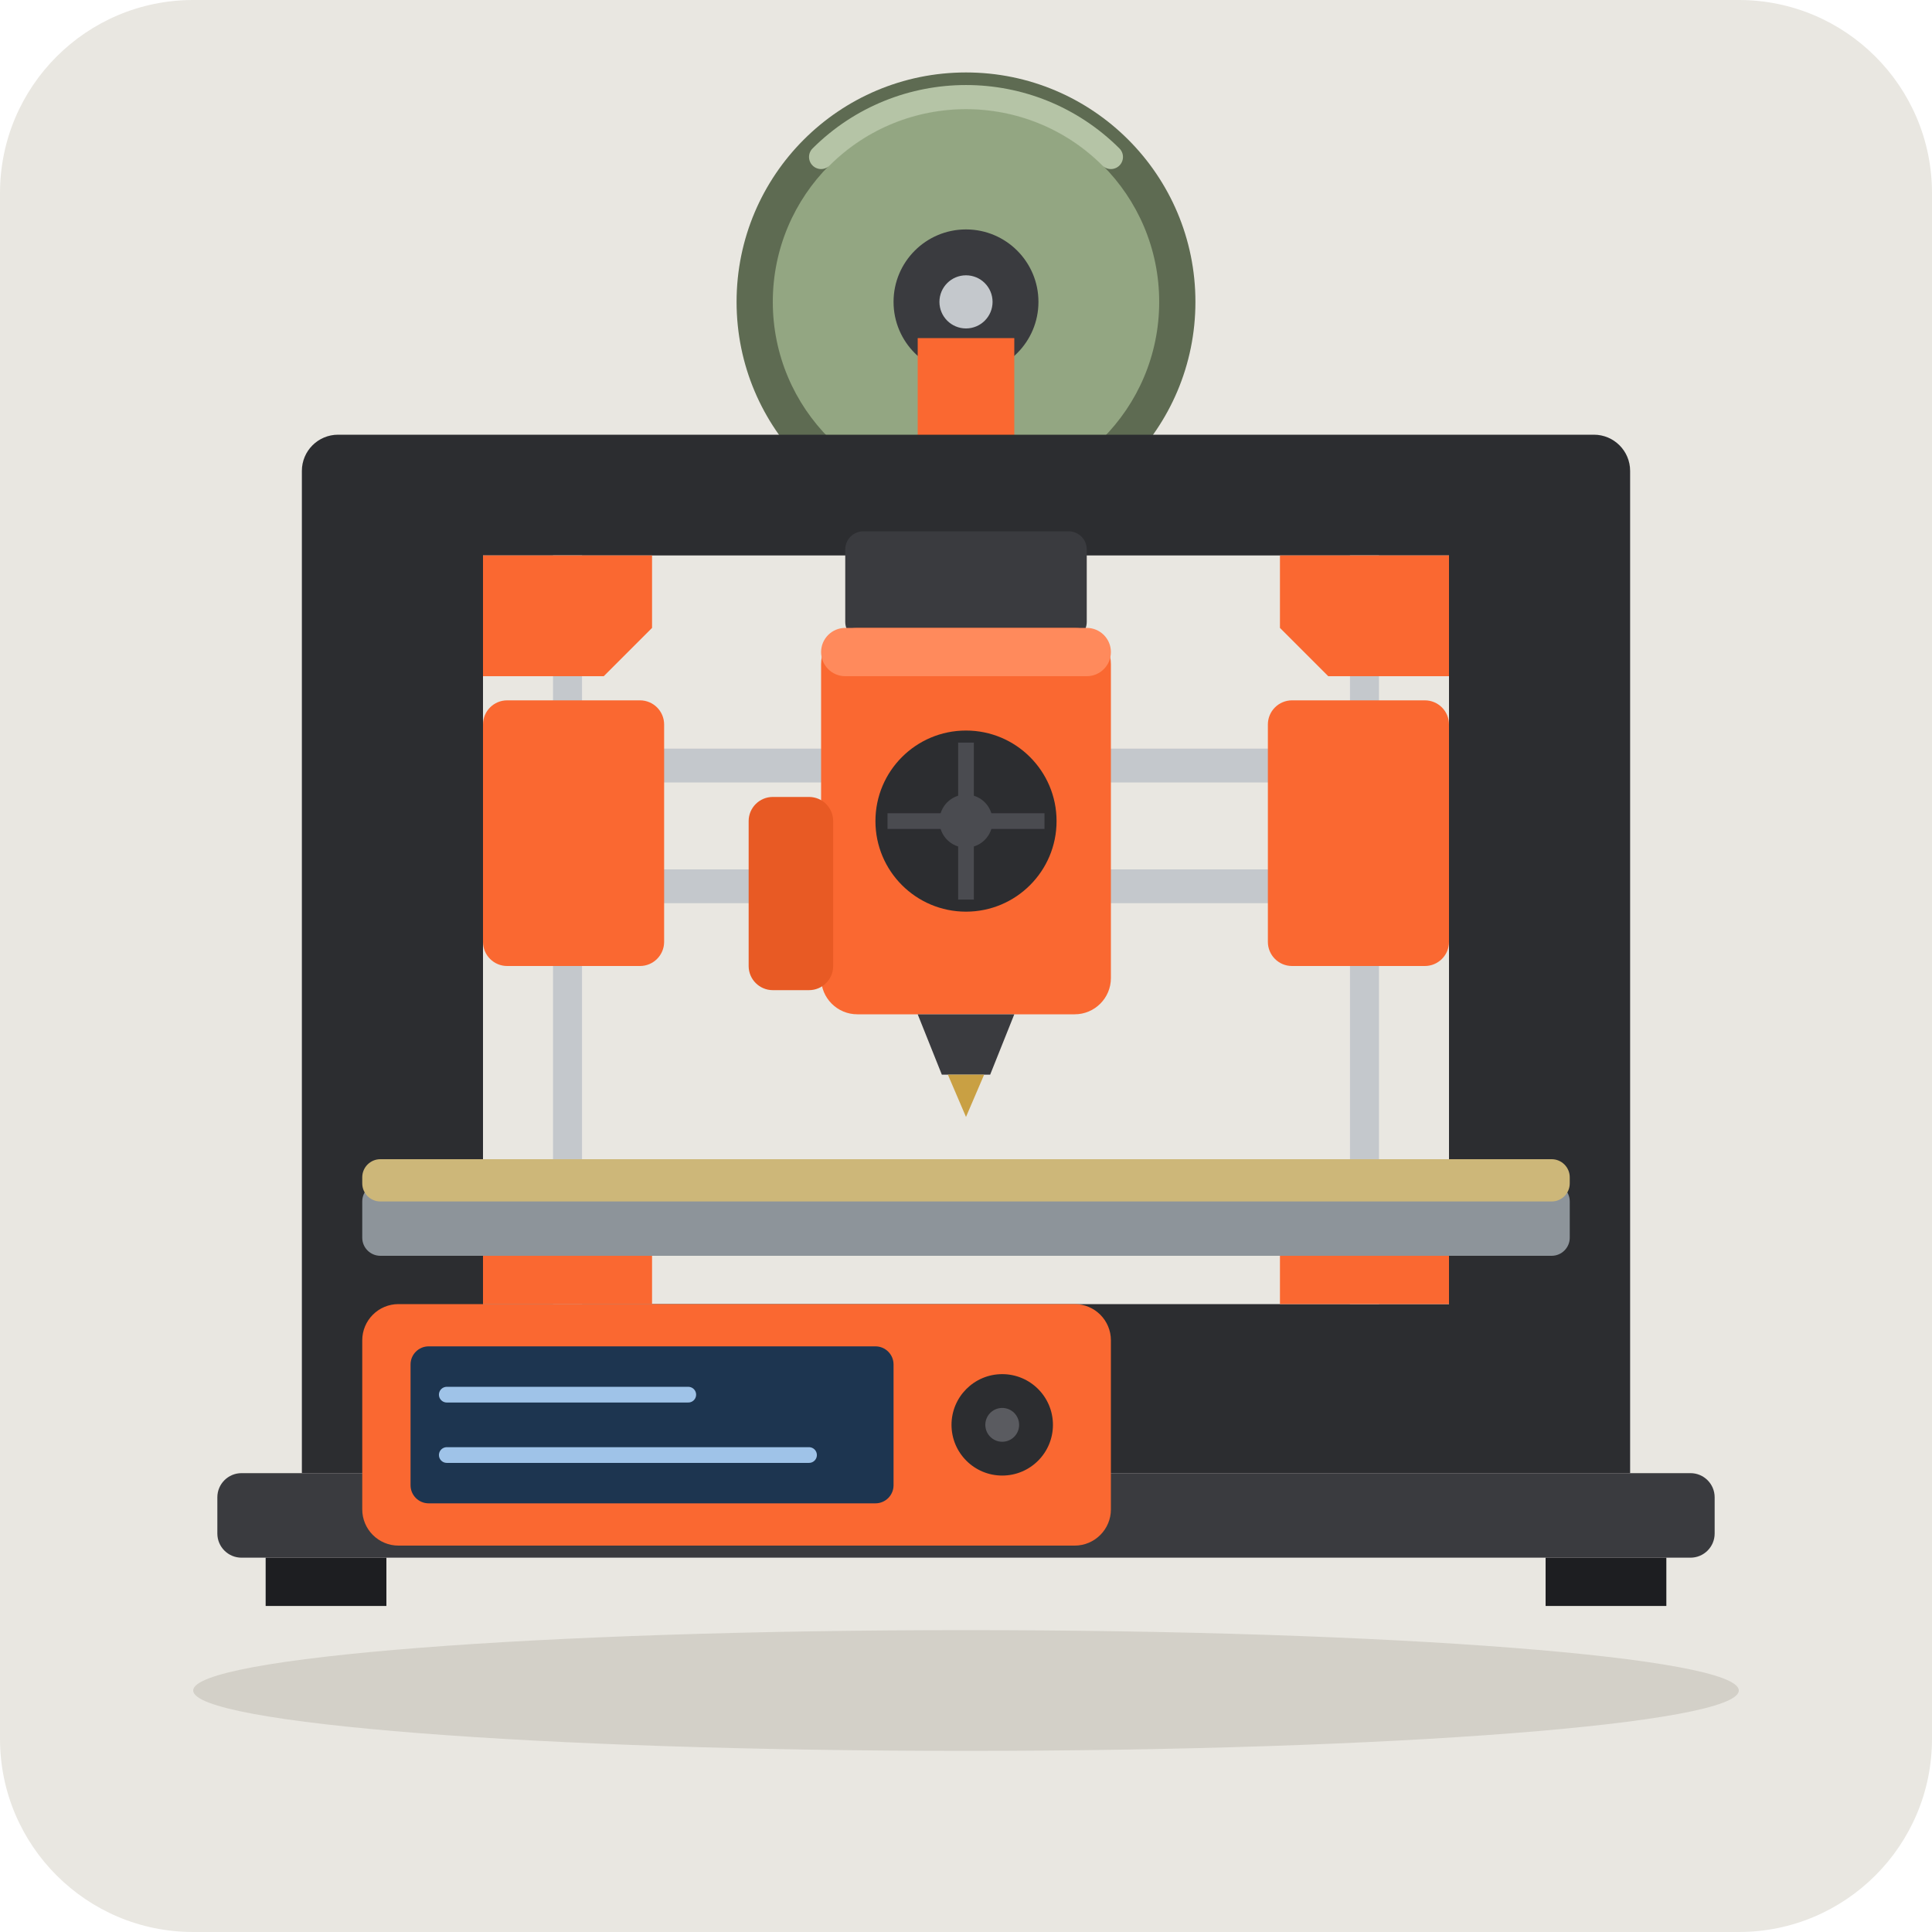
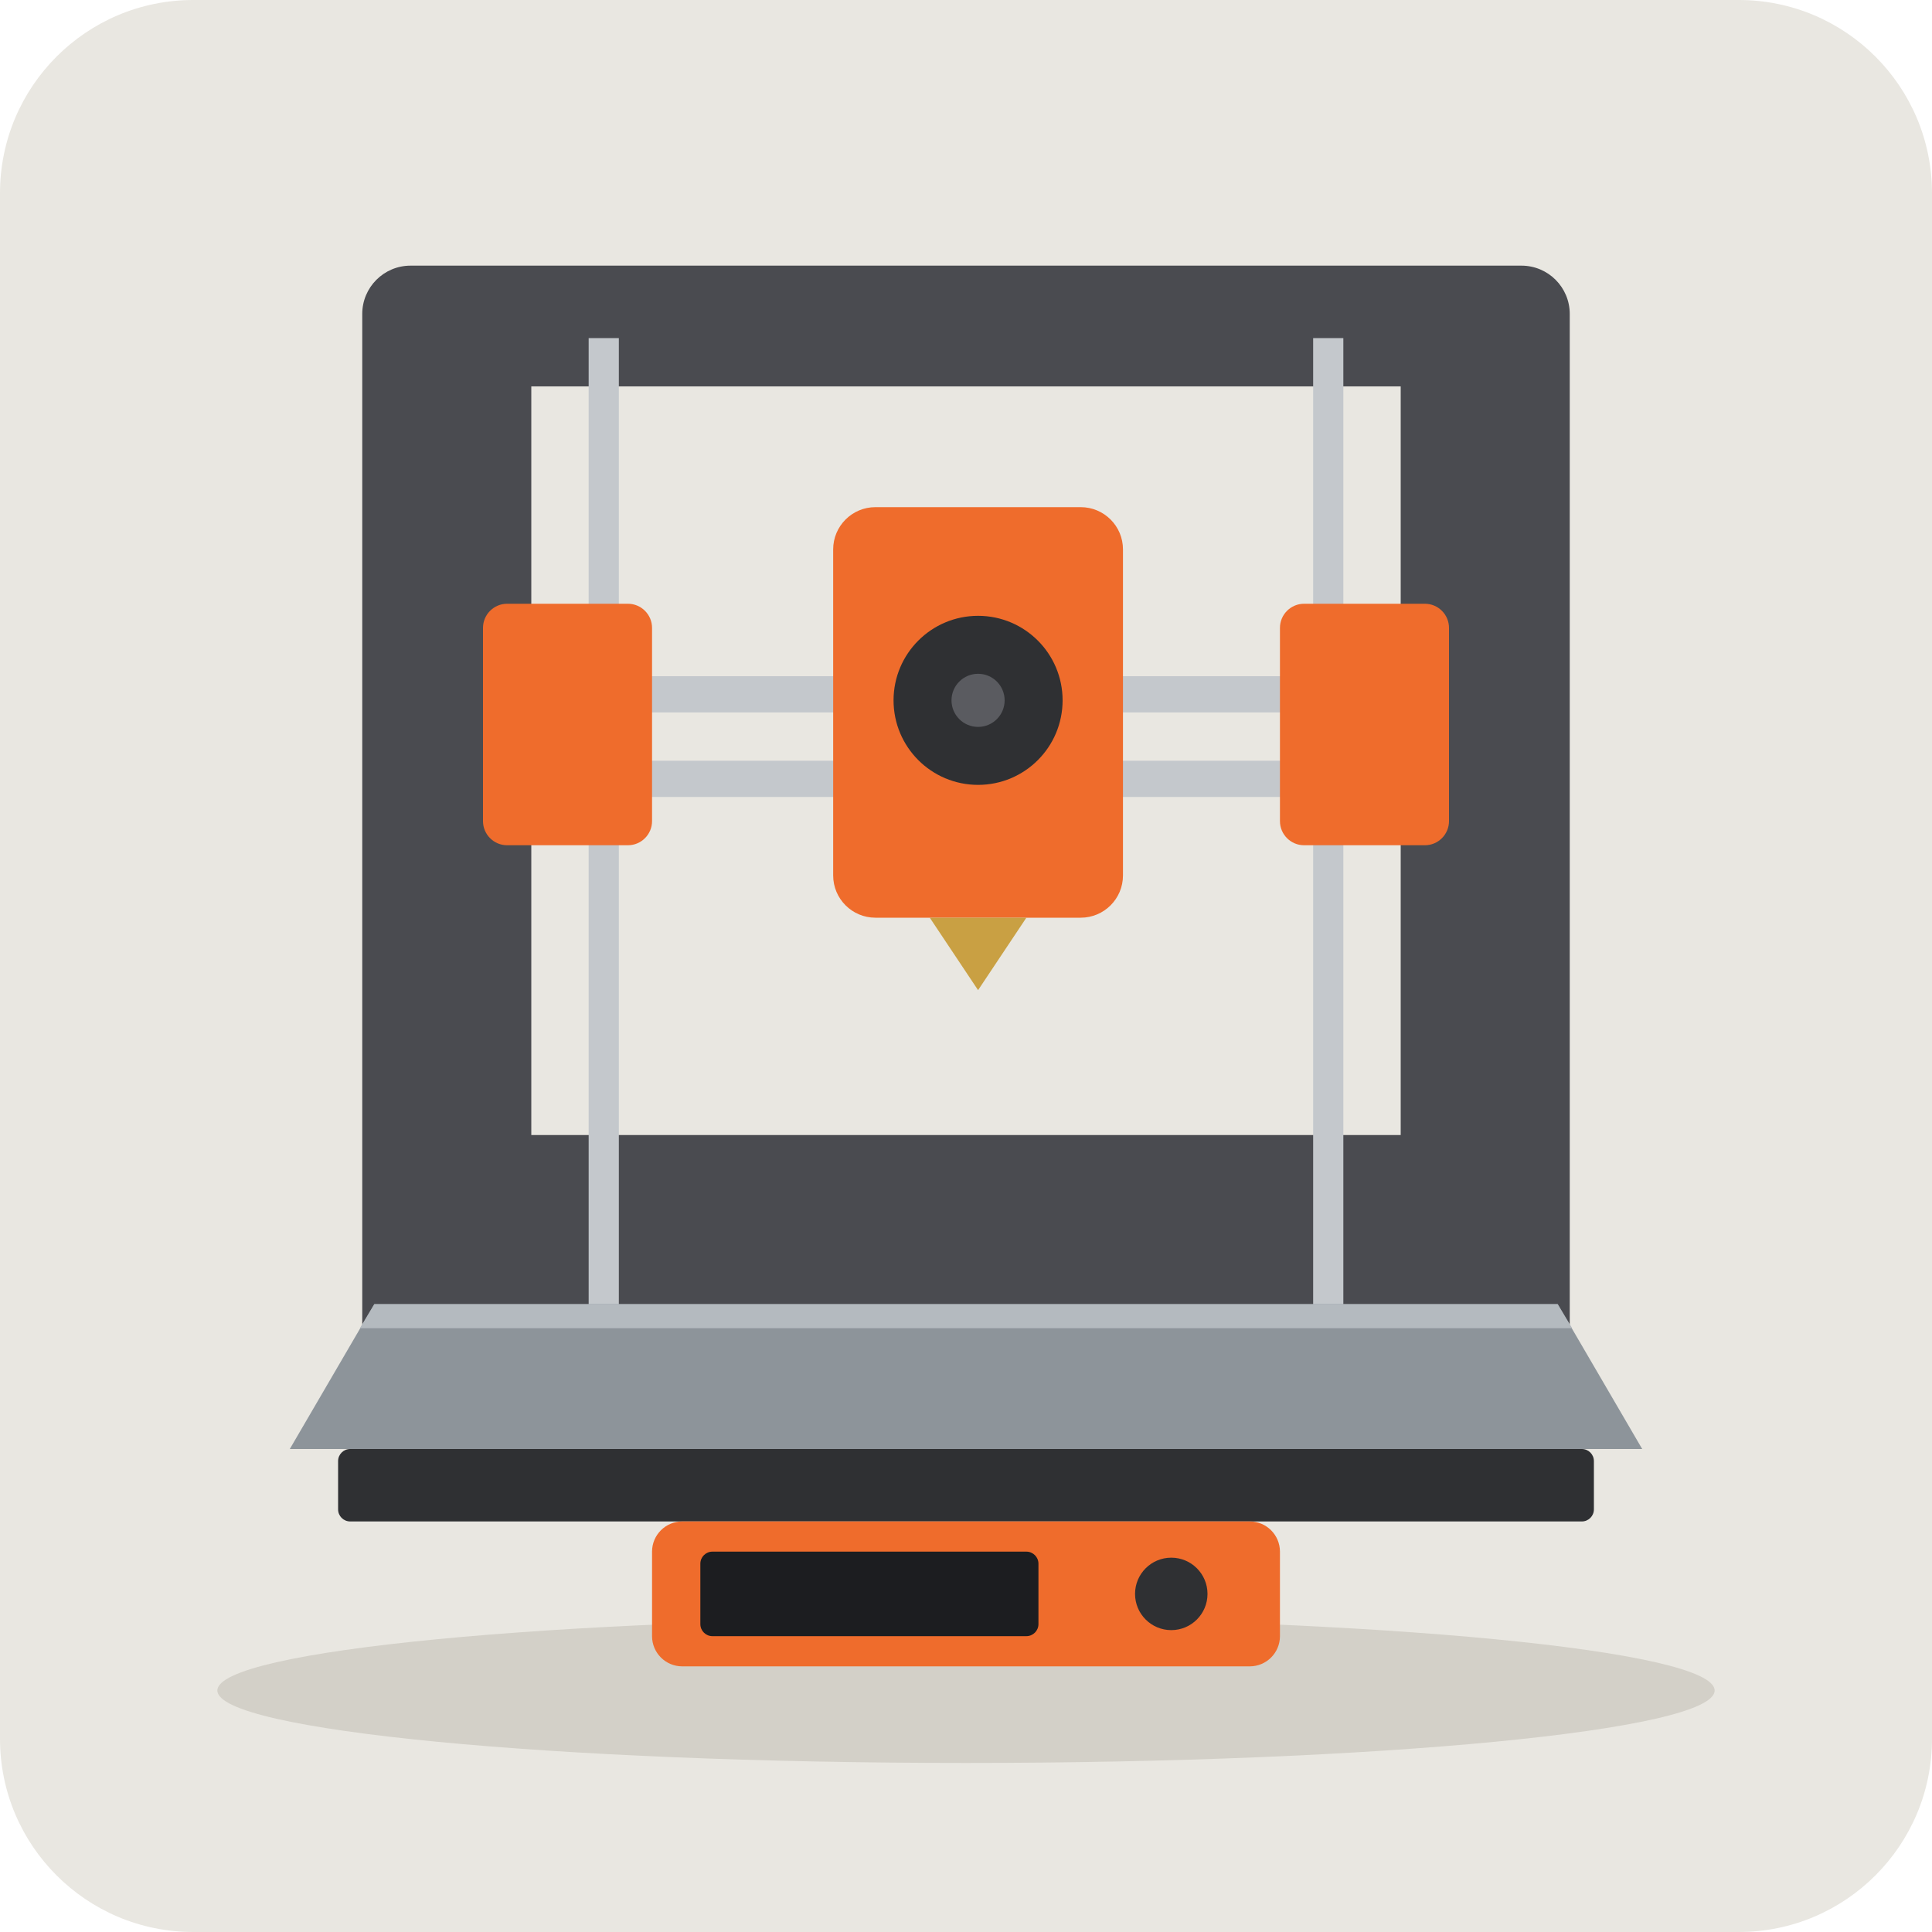
- <svg xmlns="http://www.w3.org/2000/svg" viewBox="0 0 160 160" role="img" aria-label="Drawing of an Original Prusa i3 MK3">
+ <svg xmlns="http://www.w3.org/2000/svg" viewBox="0 0 160 160" role="img" aria-label="Drawing of an Original Prusa i3 MK3S">
  <rect width="160" height="160" rx="16" fill="#e9e7e1" />
-   <ellipse cx="80" cy="140" rx="64" ry="5" fill="#d3d0c8" />
-   <circle cx="80" cy="25" r="19" fill="#5e6b52" />
-   <circle cx="80" cy="25" r="16" fill="#93a682" />
-   <path d="M68 13a17 17 0 0 1 24 0" fill="none" stroke="#b5c4a6" stroke-width="2" stroke-linecap="round" />
-   <circle cx="80" cy="25" r="6" fill="#3a3b3f" />
-   <circle cx="80" cy="25" r="2.2" fill="#c4c8cc" />
-   <path d="M76 37v-9h8v9z" fill="#fa6831" />
-   <path fill-rule="evenodd" fill="#2c2d30" d="M28 36h104a3 3 0 0 1 3 3v83H25v-83a3 3 0 0 1 3-3zM40 46v62h80v-62z" />
-   <rect x="18" y="122" width="124" height="7" rx="2" fill="#3a3b3f" />
-   <path d="M22 129h10v4H22zM128 129h10v4h-10z" fill="#1d1e21" />
-   <path d="M47 46V108M113 46V108" stroke="#c4c8cc" stroke-width="2.4" />
-   <path d="M40 46h14v6l-4 4h-10zM120 46h-14v6l4 4h10z" fill="#fa6831" />
-   <rect x="40" y="100" width="14" height="8" fill="#fa6831" />
-   <rect x="106" y="100" width="14" height="8" fill="#fa6831" />
-   <rect x="50" y="62" width="60" height="2.8" rx="1.4" fill="#c4c8cc" />
-   <rect x="50" y="72" width="60" height="2.8" rx="1.4" fill="#c4c8cc" />
-   <rect x="40" y="58" width="15" height="22" rx="2" fill="#fa6831" />
-   <rect x="105" y="58" width="15" height="22" rx="2" fill="#fa6831" />
-   <rect x="70" y="44" width="20" height="9" rx="1.5" fill="#3a3b3f" />
-   <rect x="68" y="52" width="24" height="32" rx="3" fill="#fa6831" />
-   <rect x="68" y="52" width="24" height="4" rx="2" fill="#ff8a5c" />
-   <circle cx="80" cy="68" r="7.5" fill="#2c2d30" />
-   <path d="M80 61.5v13M73.5 68h13" stroke="#4a4b50" stroke-width="1.3" />
-   <circle cx="80" cy="68" r="2.2" fill="#4a4b50" />
-   <rect x="62" y="66" width="7" height="16" rx="2" fill="#e85a24" />
-   <path d="M76 84h8l-2 5h-4z" fill="#3a3b3f" />
-   <path d="M78.5 89h3l-1.5 3.5z" fill="#c9a043" />
-   <rect x="30" y="98" width="100" height="6" rx="1.5" fill="#8d949a" />
-   <rect x="30" y="96" width="100" height="3.5" rx="1.5" fill="#cdb779" />
-   <rect x="30" y="108" width="62" height="20" rx="3" fill="#fa6831" />
-   <rect x="34" y="111.5" width="40" height="13" rx="1.5" fill="#1d3550" />
-   <path d="M37 115.5h20M37 120.5h30" stroke="#9fc3e8" stroke-width="1.3" stroke-linecap="round" />
-   <circle cx="83" cy="118" r="4.2" fill="#2c2d30" />
-   <circle cx="83" cy="118" r="1.4" fill="#5a5b60" />
+   <ellipse cx="80" cy="140" rx="62" ry="6" fill="#d3d0c8" />
+   <path fill-rule="evenodd" fill="#4a4b50" d="M34 22h92a4 4 0 0 1 4 4v96H30v-96a4 4 0 0 1 4-4zM44 32v62h72v-62z" />
+   <path d="M50 28V112M110 28V112" stroke="#c4c8cc" stroke-width="2.5" />
+   <rect x="44" y="56" width="72" height="3" rx="1.5" fill="#c4c8cc" />
+   <rect x="44" y="63" width="72" height="3" rx="1.5" fill="#c4c8cc" />
+   <rect x="40" y="50" width="14" height="20" rx="2" fill="#ef6c2c" />
+   <rect x="106" y="50" width="14" height="20" rx="2" fill="#ef6c2c" />
+   <rect x="69" y="42" width="24" height="34" rx="3.5" fill="#ef6c2c" />
+   <circle cx="81" cy="58" r="7" fill="#2f3033" />
+   <circle cx="81" cy="58" r="2.2" fill="#5a5b60" />
+   <path d="M77 76h8l-4 6z" fill="#c9a043" />
+   <path d="M24 120h112l-7-12H31z" fill="#8d949a" />
+   <path d="M31 108h98l1.2 2H29.8z" fill="#b4babf" />
+   <rect x="28" y="120" width="104" height="6" rx="1" fill="#2f3033" />
+   <rect x="54" y="126" width="52" height="12" rx="2.5" fill="#ef6c2c" />
+   <rect x="58" y="128.5" width="28" height="7" rx="1" fill="#1c1d20" />
+   <circle cx="97" cy="132" r="3" fill="#2f3033" />
</svg>
